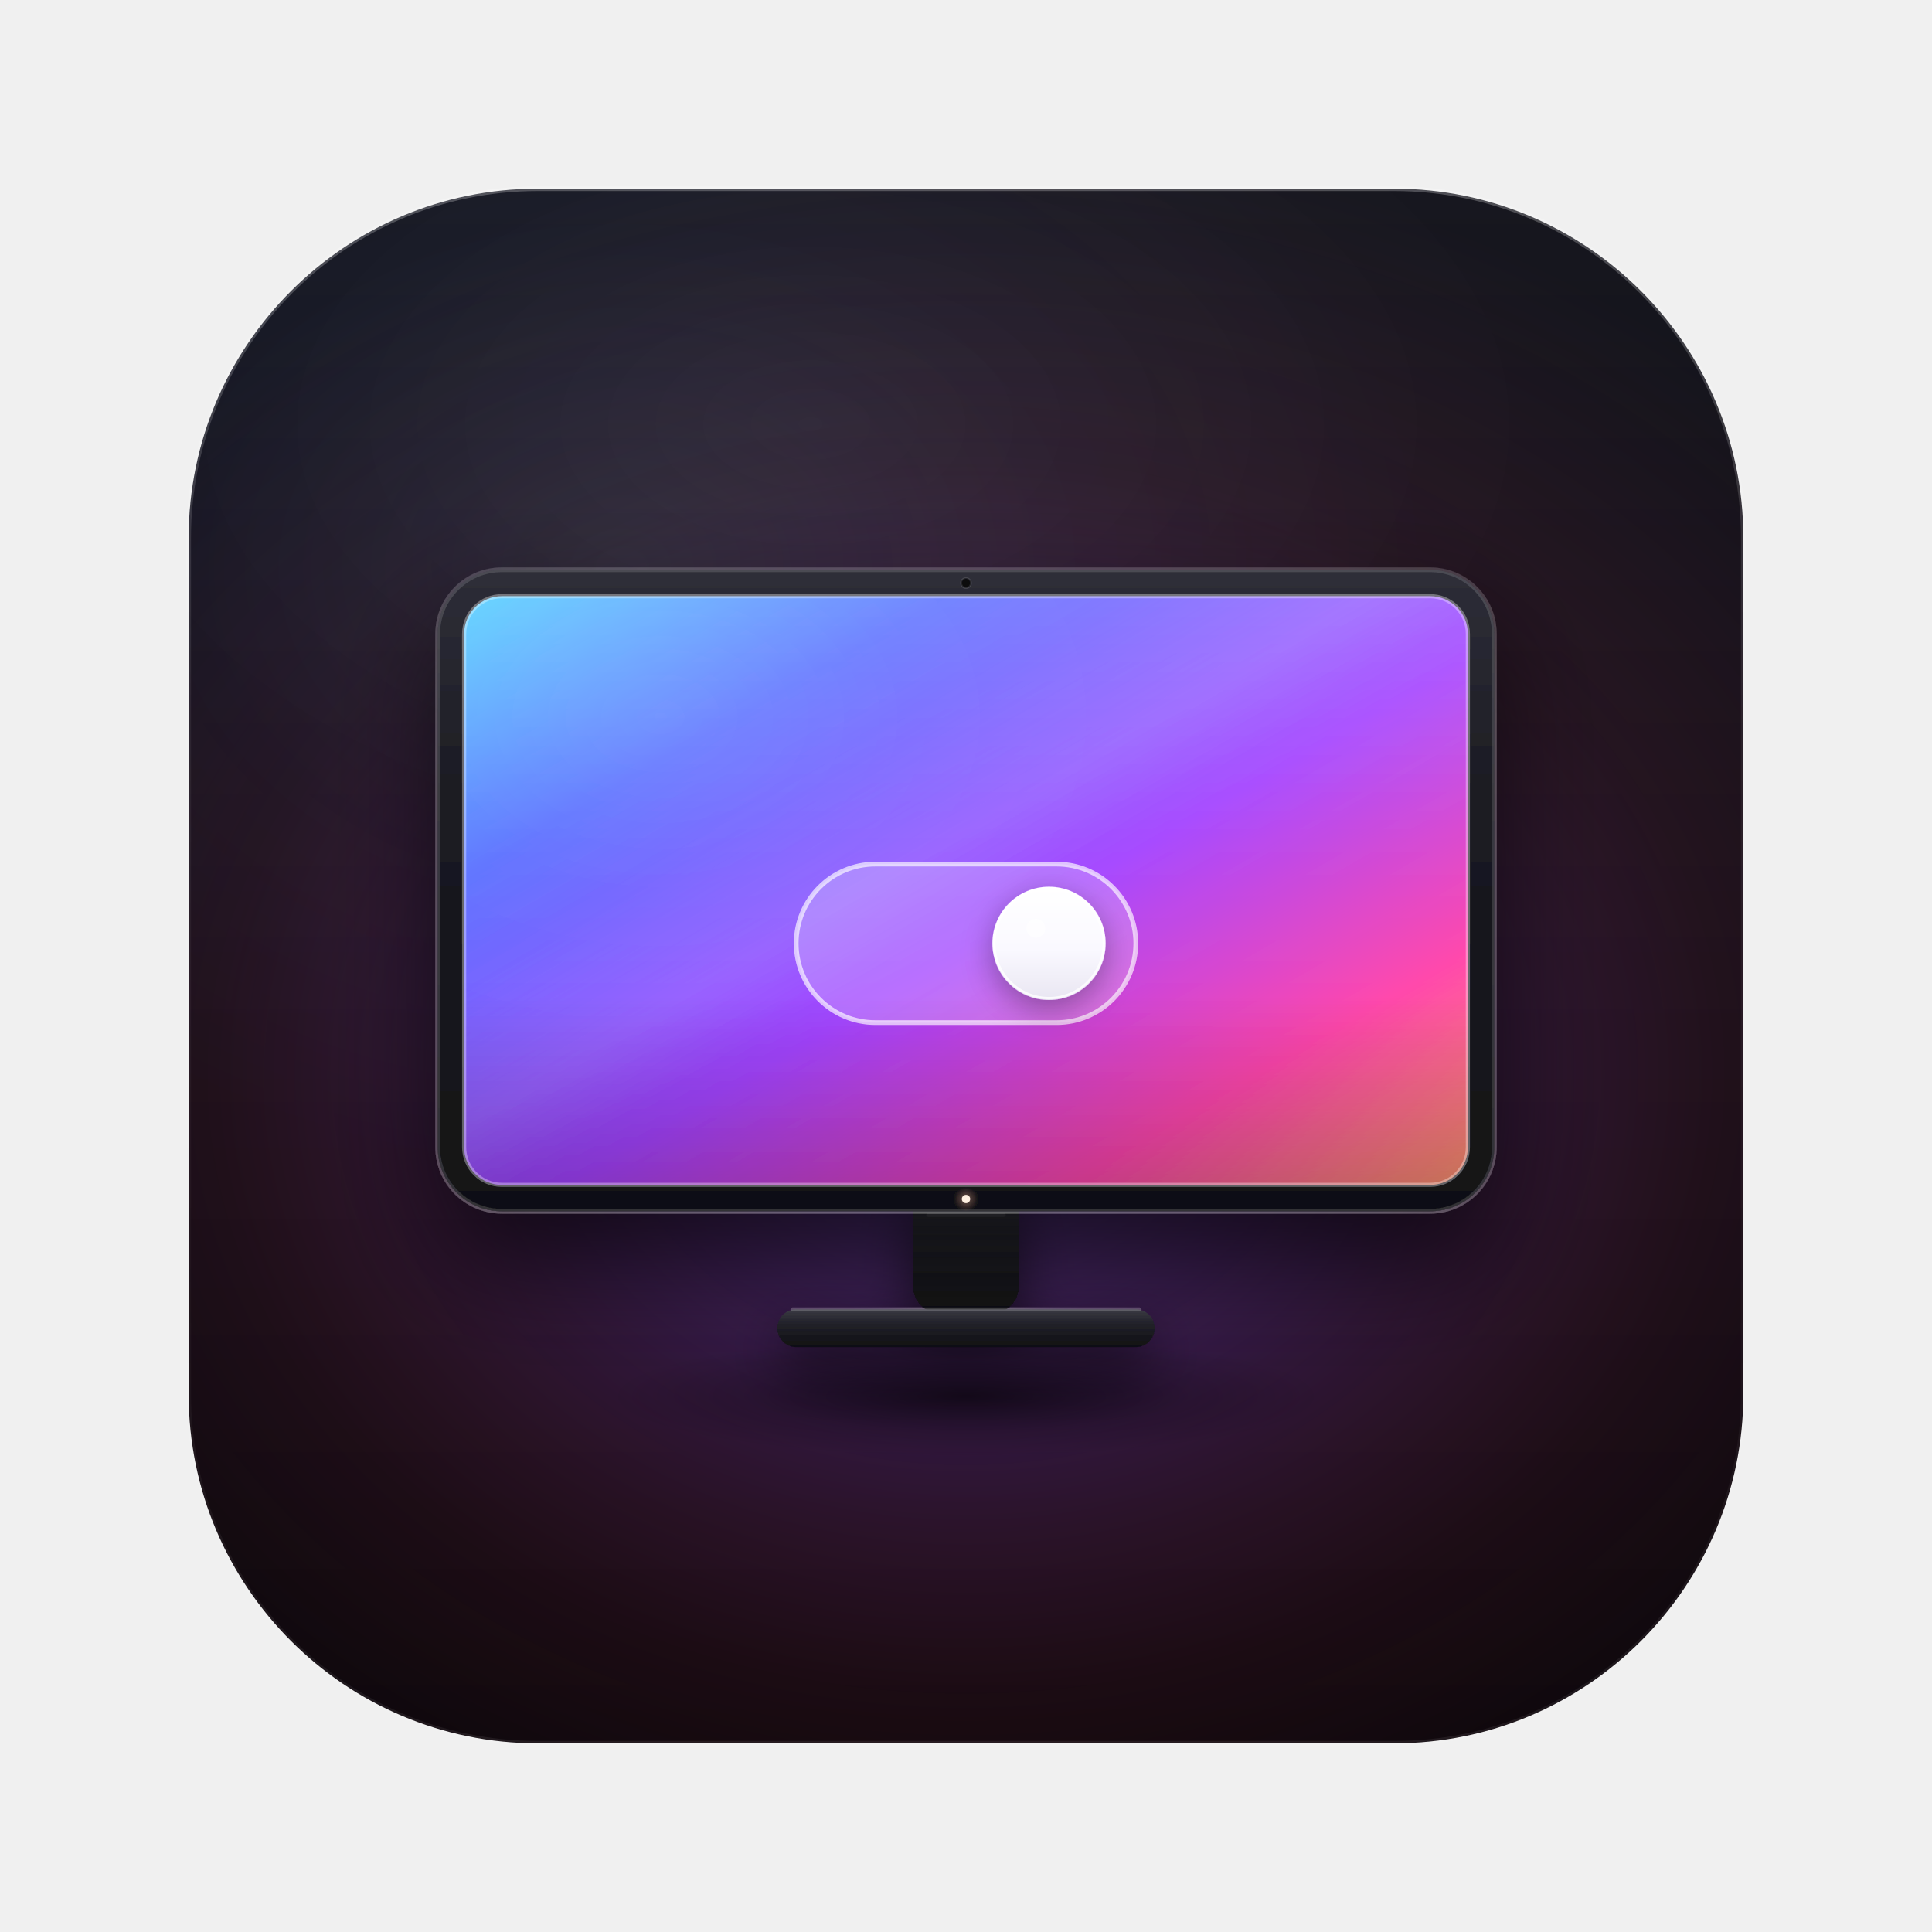
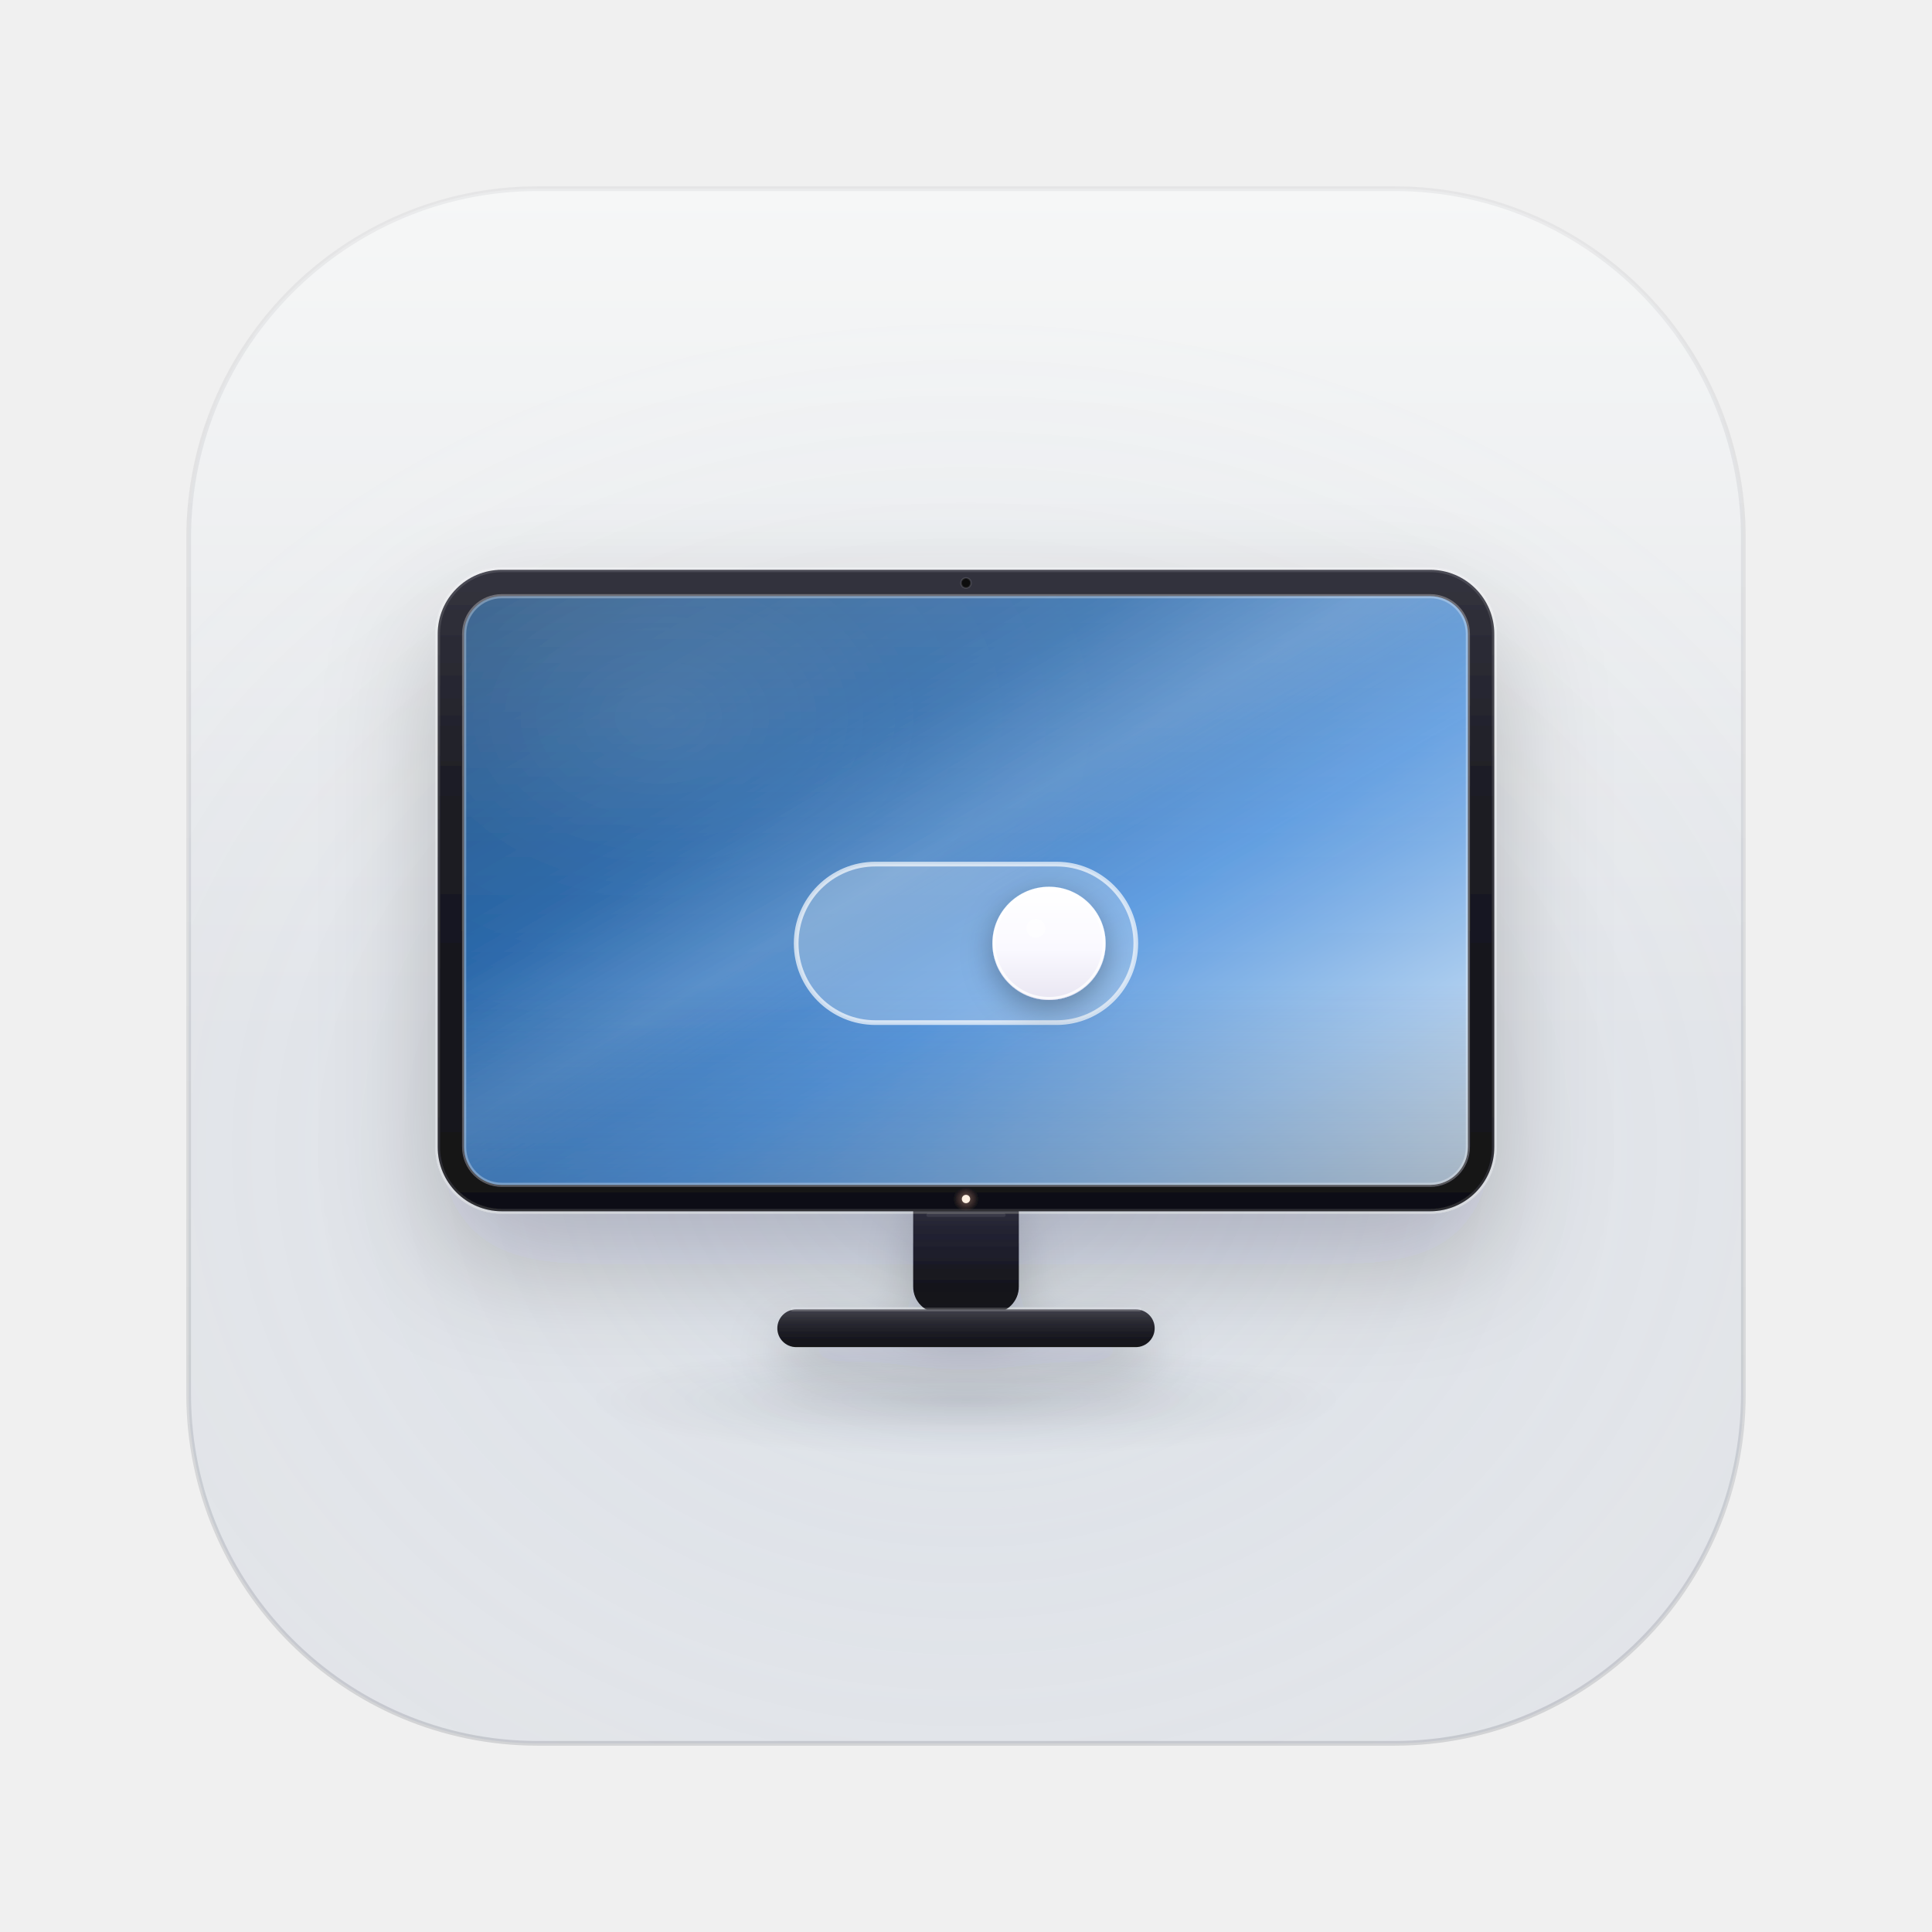
<svg xmlns="http://www.w3.org/2000/svg" width="1024" height="1024" viewBox="0 0 1024 1024" role="img" aria-labelledby="title desc">
  <defs>
    <path id="tileShape" d="M285 100H739C841 100 924 183 924 285V739C924 841 841 924 739 924H285C183 924 100 841 100 739V285C100 183 183 100 285 100Z" />
    <clipPath id="tileClip">
      <use href="#tileShape" />
    </clipPath>
    <clipPath id="screenClip">
      <rect x="246" y="316" width="532" height="312" rx="20" />
    </clipPath>
    <linearGradient id="tile" x1="0" y1="100" x2="0" y2="924" gradientUnits="userSpaceOnUse">
-       <stop offset="0" stop-color="#17171F" />
-       <stop offset="0.55" stop-color="#0B0B11" />
-       <stop offset="1" stop-color="#050507" />
+       <stop offset="0" stop-color="#F6F7F7" />
+       <stop offset="0.55" stop-color="#E3E5E9" />
+       <stop offset="1" stop-color="#E3E5E9" />
    </linearGradient>
-     <radialGradient id="ambient" cx="0.5" cy="0.5" r="0.5">
-       <stop offset="0" stop-color="#8B5CF6" stop-opacity="0.50" />
-       <stop offset="0.36" stop-color="#B84BE8" stop-opacity="0.24" />
-       <stop offset="0.66" stop-color="#E0447C" stop-opacity="0.10" />
-       <stop offset="1" stop-color="#E0447C" stop-opacity="0" />
-     </radialGradient>
-     <radialGradient id="coolGlow" cx="0.5" cy="0.5" r="0.5">
-       <stop offset="0" stop-color="#4FD0FF" stop-opacity="0.10" />
-       <stop offset="0.55" stop-color="#3B82F6" stop-opacity="0.035" />
-       <stop offset="1" stop-color="#3B82F6" stop-opacity="0" />
-     </radialGradient>
-     <radialGradient id="topSheen" cx="0.5" cy="0.5" r="0.5">
-       <stop offset="0" stop-color="#FFFFFF" stop-opacity="0.05" />
-       <stop offset="0.62" stop-color="#FFFFFF" stop-opacity="0.012" />
-       <stop offset="1" stop-color="#FFFFFF" stop-opacity="0" />
+     <radialGradient id="tint" cx="0.5" cy="0.5" r="0.5">
+       <stop offset="0" stop-color="#A8CAEE" stop-opacity="0.14" />
+       <stop offset="0.46" stop-color="#A8CAEE" stop-opacity="0.05" />
+       <stop offset="1" stop-color="#A8CAEE" stop-opacity="0" />
    </radialGradient>
    <linearGradient id="rim" x1="0" y1="100" x2="0" y2="924" gradientUnits="userSpaceOnUse">
-       <stop offset="0" stop-color="#FFFFFF" stop-opacity="0.24" />
-       <stop offset="0.35" stop-color="#FFFFFF" stop-opacity="0.06" />
-       <stop offset="0.7" stop-color="#FFFFFF" stop-opacity="0.025" />
-       <stop offset="1" stop-color="#FFFFFF" stop-opacity="0.07" />
+       <stop offset="0" stop-color="#0B1220" stop-opacity="0.05" />
+       <stop offset="0.55" stop-color="#0B1220" stop-opacity="0.09" />
+       <stop offset="1" stop-color="#0B1220" stop-opacity="0.13" />
    </linearGradient>
    <linearGradient id="bezel" x1="0" y1="0" x2="0" y2="1">
-       <stop offset="0" stop-color="#2E2E38" />
-       <stop offset="0.36" stop-color="#1B1B22" />
-       <stop offset="1" stop-color="#111116" />
+       <stop offset="0" stop-color="#33333E" />
+       <stop offset="0.36" stop-color="#1C1C24" />
+       <stop offset="1" stop-color="#111117" />
    </linearGradient>
    <linearGradient id="stand" x1="0" y1="0" x2="0" y2="1">
-       <stop offset="0" stop-color="#41414C" />
-       <stop offset="0.35" stop-color="#26262E" />
-       <stop offset="0.75" stop-color="#17171C" />
-       <stop offset="1" stop-color="#101014" />
+       <stop offset="0" stop-color="#45454F" />
+       <stop offset="0.35" stop-color="#2A2A33" />
+       <stop offset="0.75" stop-color="#191920" />
+       <stop offset="1" stop-color="#121218" />
    </linearGradient>
-     <linearGradient id="aurora" x1="0" y1="0" x2="1" y2="1">
-       <stop offset="0" stop-color="#4FD0FF" />
-       <stop offset="0.24" stop-color="#5B70FF" />
-       <stop offset="0.55" stop-color="#A241FF" />
-       <stop offset="0.8" stop-color="#FF47AB" />
-       <stop offset="1" stop-color="#FF9866" />
+     <linearGradient id="screen" x1="0" y1="0" x2="1" y2="1">
+       <stop offset="0.00" stop-color="#19487A" />
+       <stop offset="0.30" stop-color="#2160A3" />
+       <stop offset="0.60" stop-color="#5A99DF" />
+       <stop offset="0.82" stop-color="#A8CAEE" />
+       <stop offset="1.00" stop-color="#E6E9EB" />
    </linearGradient>
    <linearGradient id="screenGloss" x1="0" y1="0" x2="0" y2="1">
-       <stop offset="0" stop-color="#FFFFFF" stop-opacity="0.14" />
-       <stop offset="0.42" stop-color="#FFFFFF" stop-opacity="0.035" />
+       <stop offset="0" stop-color="#FFFFFF" stop-opacity="0.16" />
+       <stop offset="0.42" stop-color="#FFFFFF" stop-opacity="0.04" />
      <stop offset="0.75" stop-color="#FFFFFF" stop-opacity="0" />
    </linearGradient>
    <linearGradient id="specular" x1="0" y1="0" x2="1" y2="1">
      <stop offset="0" stop-color="#FFFFFF" stop-opacity="0" />
-       <stop offset="0.33" stop-color="#FFFFFF" stop-opacity="0.010" />
-       <stop offset="0.45" stop-color="#FFFFFF" stop-opacity="0.10" />
-       <stop offset="0.52" stop-color="#FFFFFF" stop-opacity="0.025" />
+       <stop offset="0.33" stop-color="#FFFFFF" stop-opacity="0.02" />
+       <stop offset="0.45" stop-color="#FFFFFF" stop-opacity="0.13" />
+       <stop offset="0.52" stop-color="#FFFFFF" stop-opacity="0.035" />
      <stop offset="0.68" stop-color="#FFFFFF" stop-opacity="0" />
      <stop offset="1" stop-color="#FFFFFF" stop-opacity="0" />
    </linearGradient>
    <linearGradient id="screenShade" x1="0" y1="0" x2="0" y2="1">
-       <stop offset="0.68" stop-color="#12001F" stop-opacity="0" />
-       <stop offset="1" stop-color="#12001F" stop-opacity="0.24" />
+       <stop offset="0.66" stop-color="#163F6B" stop-opacity="0" />
+       <stop offset="1" stop-color="#163F6B" stop-opacity="0.30" />
    </linearGradient>
    <radialGradient id="screenBloom" cx="0.5" cy="0.5" r="0.5">
-       <stop offset="0" stop-color="#FFFFFF" stop-opacity="0.07" />
-       <stop offset="0.55" stop-color="#FFFFFF" stop-opacity="0.015" />
+       <stop offset="0" stop-color="#FFFFFF" stop-opacity="0.08" />
+       <stop offset="0.55" stop-color="#FFFFFF" stop-opacity="0.018" />
      <stop offset="1" stop-color="#FFFFFF" stop-opacity="0" />
    </radialGradient>
    <radialGradient id="ledGlow" cx="0.5" cy="0.5" r="0.5">
      <stop offset="0" stop-color="#FFD9C0" stop-opacity="0.65" />
      <stop offset="0.4" stop-color="#FFB99B" stop-opacity="0.24" />
      <stop offset="1" stop-color="#FFA07C" stop-opacity="0" />
    </radialGradient>
    <radialGradient id="deskShadow" cx="0.5" cy="0.5" r="0.5">
-       <stop offset="0" stop-color="#000000" stop-opacity="0.6" />
-       <stop offset="0.6" stop-color="#000000" stop-opacity="0.16" />
-       <stop offset="1" stop-color="#000000" stop-opacity="0" />
+       <stop offset="0" stop-color="#0B1220" stop-opacity="0.13" />
+       <stop offset="0.6" stop-color="#0B1220" stop-opacity="0.04" />
+       <stop offset="1" stop-color="#0B1220" stop-opacity="0" />
    </radialGradient>
    <linearGradient id="knob" x1="0" y1="0" x2="0" y2="1">
      <stop offset="0" stop-color="#FFFFFF" />
      <stop offset="0.55" stop-color="#FAF9FF" />
      <stop offset="1" stop-color="#E9E6F2" />
    </linearGradient>
-     <filter id="frontShadow" x="-35%" y="-40%" width="170%" height="190%">
-       <feDropShadow dx="0" dy="26" stdDeviation="28" flood-color="#000000" flood-opacity="0.66" />
+     <filter id="frontShadow" x="-40%" y="-45%" width="180%" height="200%">
+       <feDropShadow dx="0" dy="28" stdDeviation="30" flood-color="#0B1220" flood-opacity="0.22" />
    </filter>
    <filter id="standShadow" x="-60%" y="-80%" width="220%" height="260%">
-       <feDropShadow dx="0" dy="12" stdDeviation="14" flood-color="#000000" flood-opacity="0.6" />
+       <feDropShadow dx="0" dy="12" stdDeviation="14" flood-color="#0B1220" flood-opacity="0.20" />
    </filter>
    <filter id="knobShadow" x="-60%" y="-60%" width="220%" height="240%">
-       <feDropShadow dx="0" dy="5" stdDeviation="8" flood-color="#000000" flood-opacity="0.32" />
+       <feDropShadow dx="0" dy="5" stdDeviation="8" flood-color="#000000" flood-opacity="0.30" />
    </filter>
  </defs>
  <use href="#tileShape" fill="url(#tile)" />
  <g clip-path="url(#tileClip)">
-     <ellipse cx="430" cy="225" rx="390" ry="235" fill="url(#topSheen)" />
-     <ellipse cx="330" cy="300" rx="430" ry="330" fill="url(#coolGlow)" />
-     <ellipse cx="512" cy="570" rx="600" ry="500" fill="url(#ambient)" />
-     <ellipse cx="512" cy="740" rx="190" ry="32" fill="url(#deskShadow)" />
+     <ellipse cx="512" cy="610" rx="540" ry="450" fill="url(#tint)" />
+     <ellipse cx="512" cy="742" rx="200" ry="30" fill="url(#deskShadow)" />
    <g filter="url(#standShadow)">
      <rect x="484" y="628" width="56" height="68" rx="14" fill="url(#stand)" />
      <rect x="412" y="694" width="200" height="20" rx="10" fill="url(#stand)" />
-       <path d="M420 694H604" fill="none" stroke="#FFFFFF" stroke-opacity="0.22" stroke-width="2" stroke-linecap="round" />
+       <path d="M420 694H604" fill="none" stroke="#FFFFFF" stroke-opacity="0.20" stroke-width="2" stroke-linecap="round" />
      <path d="M492 644H532" fill="none" stroke="#FFFFFF" stroke-opacity="0.10" stroke-width="2" stroke-linecap="round" />
    </g>
    <g filter="url(#frontShadow)">
      <rect x="232" y="302" width="560" height="340" rx="34" fill="url(#bezel)" />
-       <rect x="232" y="302" width="560" height="340" rx="34" fill="none" stroke="#FFFFFF" stroke-opacity="0.14" stroke-width="2.5" />
+       <rect x="232" y="302" width="560" height="340" rx="34" fill="none" stroke="#FFFFFF" stroke-opacity="0.12" stroke-width="2.5" />
      <g clip-path="url(#screenClip)">
-         <rect x="246" y="316" width="532" height="312" rx="20" fill="url(#aurora)" />
+         <rect x="246" y="316" width="532" height="312" rx="20" fill="url(#screen)" />
        <ellipse cx="350" cy="380" rx="240" ry="172" fill="url(#screenBloom)" />
        <rect x="246" y="316" width="532" height="312" rx="20" fill="url(#screenGloss)" />
        <rect x="246" y="316" width="532" height="312" rx="20" fill="url(#specular)" />
        <rect x="246" y="316" width="532" height="312" rx="20" fill="url(#screenShade)" />
      </g>
-       <rect x="246" y="316" width="532" height="312" rx="20" fill="none" stroke="#FFFFFF" stroke-opacity="0.34" stroke-width="2.2" />
+       <rect x="246" y="316" width="532" height="312" rx="20" fill="none" stroke="#FFFFFF" stroke-opacity="0.30" stroke-width="2.2" />
      <circle cx="512" cy="309" r="2.6" fill="#07070A" />
      <circle cx="512" cy="309" r="2.6" fill="none" stroke="#FFFFFF" stroke-opacity="0.12" stroke-width="1" />
      <g>
-         <rect x="422" y="458" width="180" height="84" rx="42" fill="#FFFFFF" fill-opacity="0.22" />
-         <rect x="422" y="458" width="180" height="84" rx="42" fill="none" stroke="#FFFFFF" stroke-opacity="0.66" stroke-width="2.5" />
+         <rect x="422" y="458" width="180" height="84" rx="42" fill="#FFFFFF" fill-opacity="0.24" />
+         <rect x="422" y="458" width="180" height="84" rx="42" fill="none" stroke="#FFFFFF" stroke-opacity="0.68" stroke-width="2.5" />
        <g filter="url(#knobShadow)">
          <circle cx="556" cy="500" r="30" fill="url(#knob)" />
        </g>
        <circle cx="556" cy="500" r="29" fill="none" stroke="#FFFFFF" stroke-opacity="0.78" stroke-width="1.2" />
        <circle cx="549" cy="492" r="5" fill="#FFFFFF" opacity="0.55" />
      </g>
      <circle cx="512" cy="635.5" r="6.5" fill="url(#ledGlow)" />
      <circle cx="512" cy="635.5" r="2.2" fill="#FFF0E2" />
    </g>
  </g>
  <use href="#tileShape" fill="none" stroke="url(#rim)" stroke-width="2.5" />
</svg>
